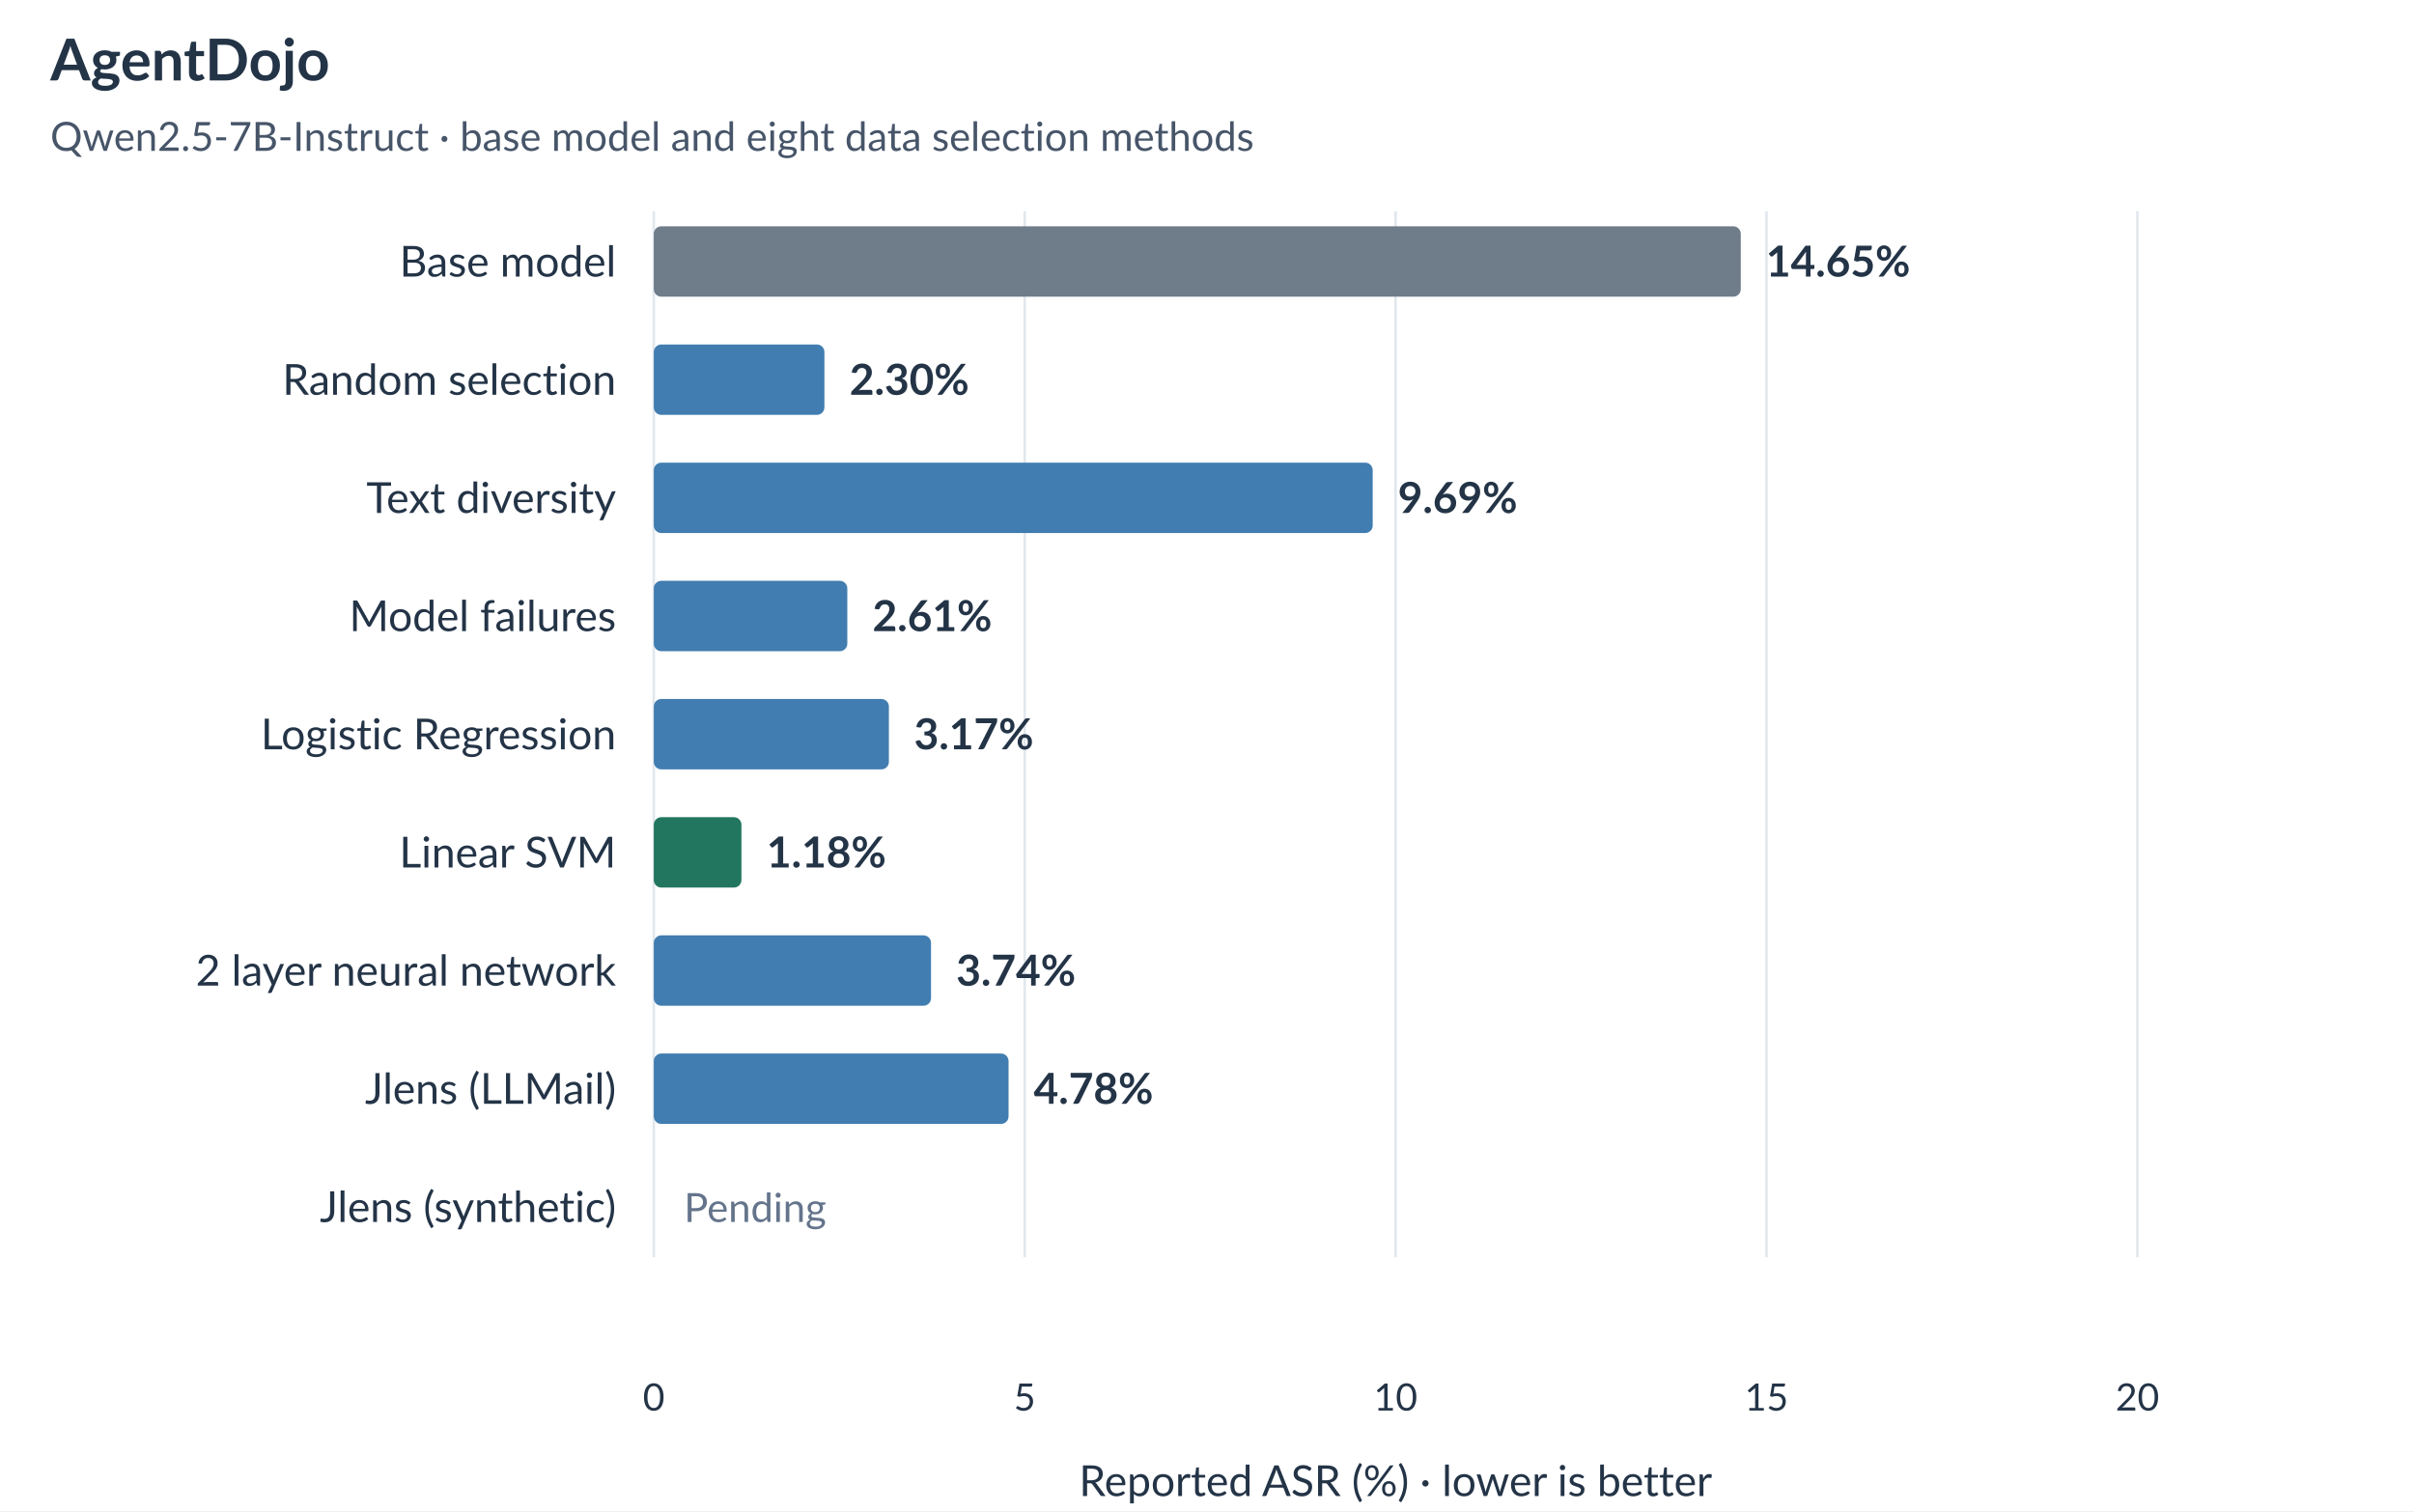
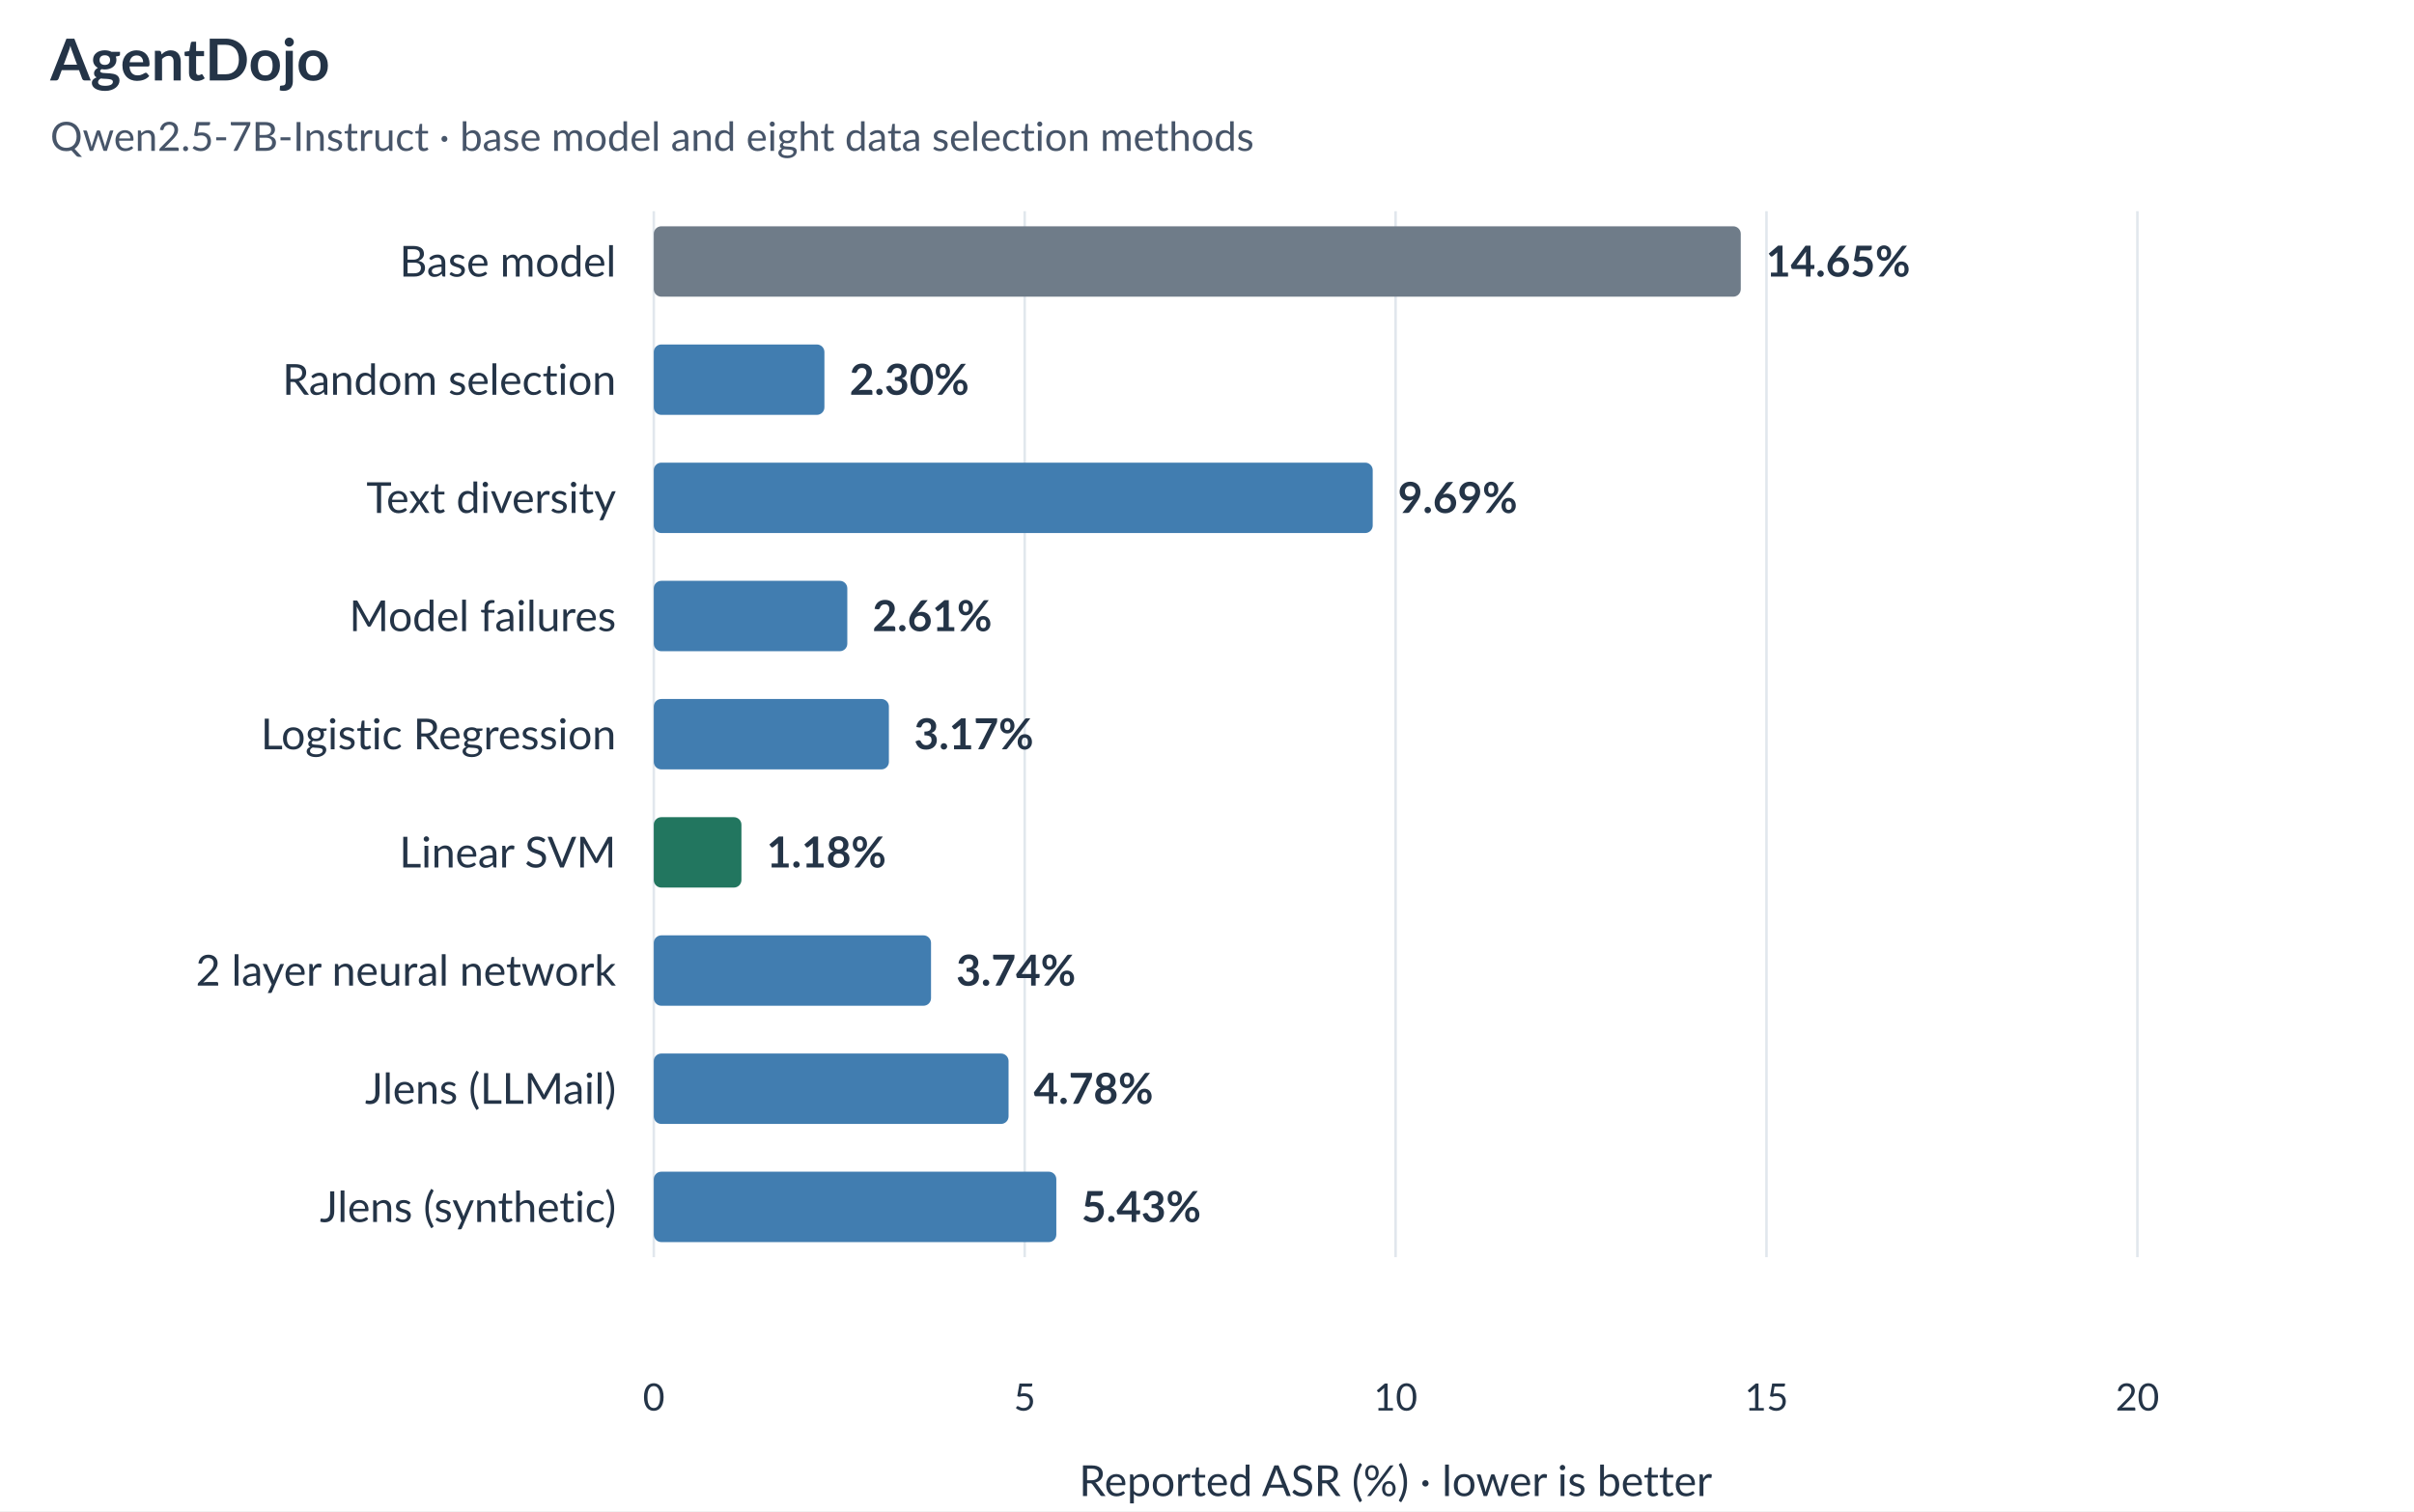
<svg xmlns="http://www.w3.org/2000/svg" viewBox="0 0 960 601" role="img" aria-labelledby="title desc">
  <rect width="100%" height="100%" fill="white" />
  <g font-family="Lato, Arial, sans-serif" fill="#243447">
    <text x="20" y="32" font-size="23" font-weight="700">AgentDojo</text>
    <text x="20" y="60" font-size="16" fill="#475569">Qwen2.5-7B-Instruct · base model and eight data selection methods</text>
    <line x1="260.0" x2="260.0" y1="84" y2="500" stroke="#e1e7ed" />
    <text x="260.0" y="561" text-anchor="middle" font-size="15">0</text>
    <line x1="407.5" x2="407.5" y1="84" y2="500" stroke="#e1e7ed" />
    <text x="407.5" y="561" text-anchor="middle" font-size="15">5</text>
    <line x1="555.0" x2="555.0" y1="84" y2="500" stroke="#e1e7ed" />
    <text x="555.0" y="561" text-anchor="middle" font-size="15">10</text>
    <line x1="702.5" x2="702.5" y1="84" y2="500" stroke="#e1e7ed" />
    <text x="702.5" y="561" text-anchor="middle" font-size="15">15</text>
    <line x1="850.0" x2="850.0" y1="84" y2="500" stroke="#e1e7ed" />
    <text x="850.0" y="561" text-anchor="middle" font-size="15">20</text>
    <text x="245" y="110" text-anchor="end" font-size="17">Base model</text>
    <rect x="260" y="90" width="432.271" height="28" rx="3" fill="#6f7c89" />
    <text x="702.271" y="110" text-anchor="start" font-size="17" font-weight="700">14.65%</text>
    <text x="245" y="157" text-anchor="end" font-size="17">Random selection</text>
    <rect x="260" y="137" width="67.853" height="28" rx="3" fill="#417db0" />
    <text x="337.853" y="157" text-anchor="start" font-size="17" font-weight="700">2.30%</text>
    <text x="245" y="204" text-anchor="end" font-size="17">Text diversity</text>
    <rect x="260" y="184" width="285.903" height="28" rx="3" fill="#417db0" />
    <text x="555.903" y="204" text-anchor="start" font-size="17" font-weight="700">9.69%</text>
    <text x="245" y="251" text-anchor="end" font-size="17">Model failures</text>
    <rect x="260" y="231" width="76.957" height="28" rx="3" fill="#417db0" />
    <text x="346.957" y="251" text-anchor="start" font-size="17" font-weight="700">2.61%</text>
    <text x="245" y="298" text-anchor="end" font-size="17">Logistic Regression</text>
    <rect x="260" y="278" width="93.497" height="28" rx="3" fill="#417db0" />
    <text x="363.497" y="298" text-anchor="start" font-size="17" font-weight="700">3.17%</text>
    <text x="245" y="345" text-anchor="end" font-size="17">Linear SVM</text>
    <rect x="260" y="325" width="34.855" height="28" rx="3" fill="#22765f" />
    <text x="304.855" y="345" text-anchor="start" font-size="17" font-weight="700">1.18%</text>
    <text x="245" y="392" text-anchor="end" font-size="17">2 layer neural network</text>
    <rect x="260" y="372" width="110.249" height="28" rx="3" fill="#417db0" />
    <text x="380.249" y="392" text-anchor="start" font-size="17" font-weight="700">3.74%</text>
    <text x="245" y="439" text-anchor="end" font-size="17">Jlens (LLMail)</text>
    <rect x="260" y="419" width="141.087" height="28" rx="3" fill="#417db0" />
    <text x="411.087" y="439" text-anchor="start" font-size="17" font-weight="700">4.78%</text>
    <text x="245" y="486" text-anchor="end" font-size="17">Jlens (synthetic)</text>
-     <text x="272" y="486" text-anchor="start" font-size="16" fill="#64748b">Pending</text>
+     <rect x="260" y="466" width="160.078" height="28" rx="3" fill="#417db0" />
+     <text x="430.078" y="486" text-anchor="start" font-size="17" font-weight="700">5.43%</text>
    <text x="555.0" y="595" text-anchor="middle" font-size="17">Reported ASR (%) · lower is better</text>
  </g>
</svg>
